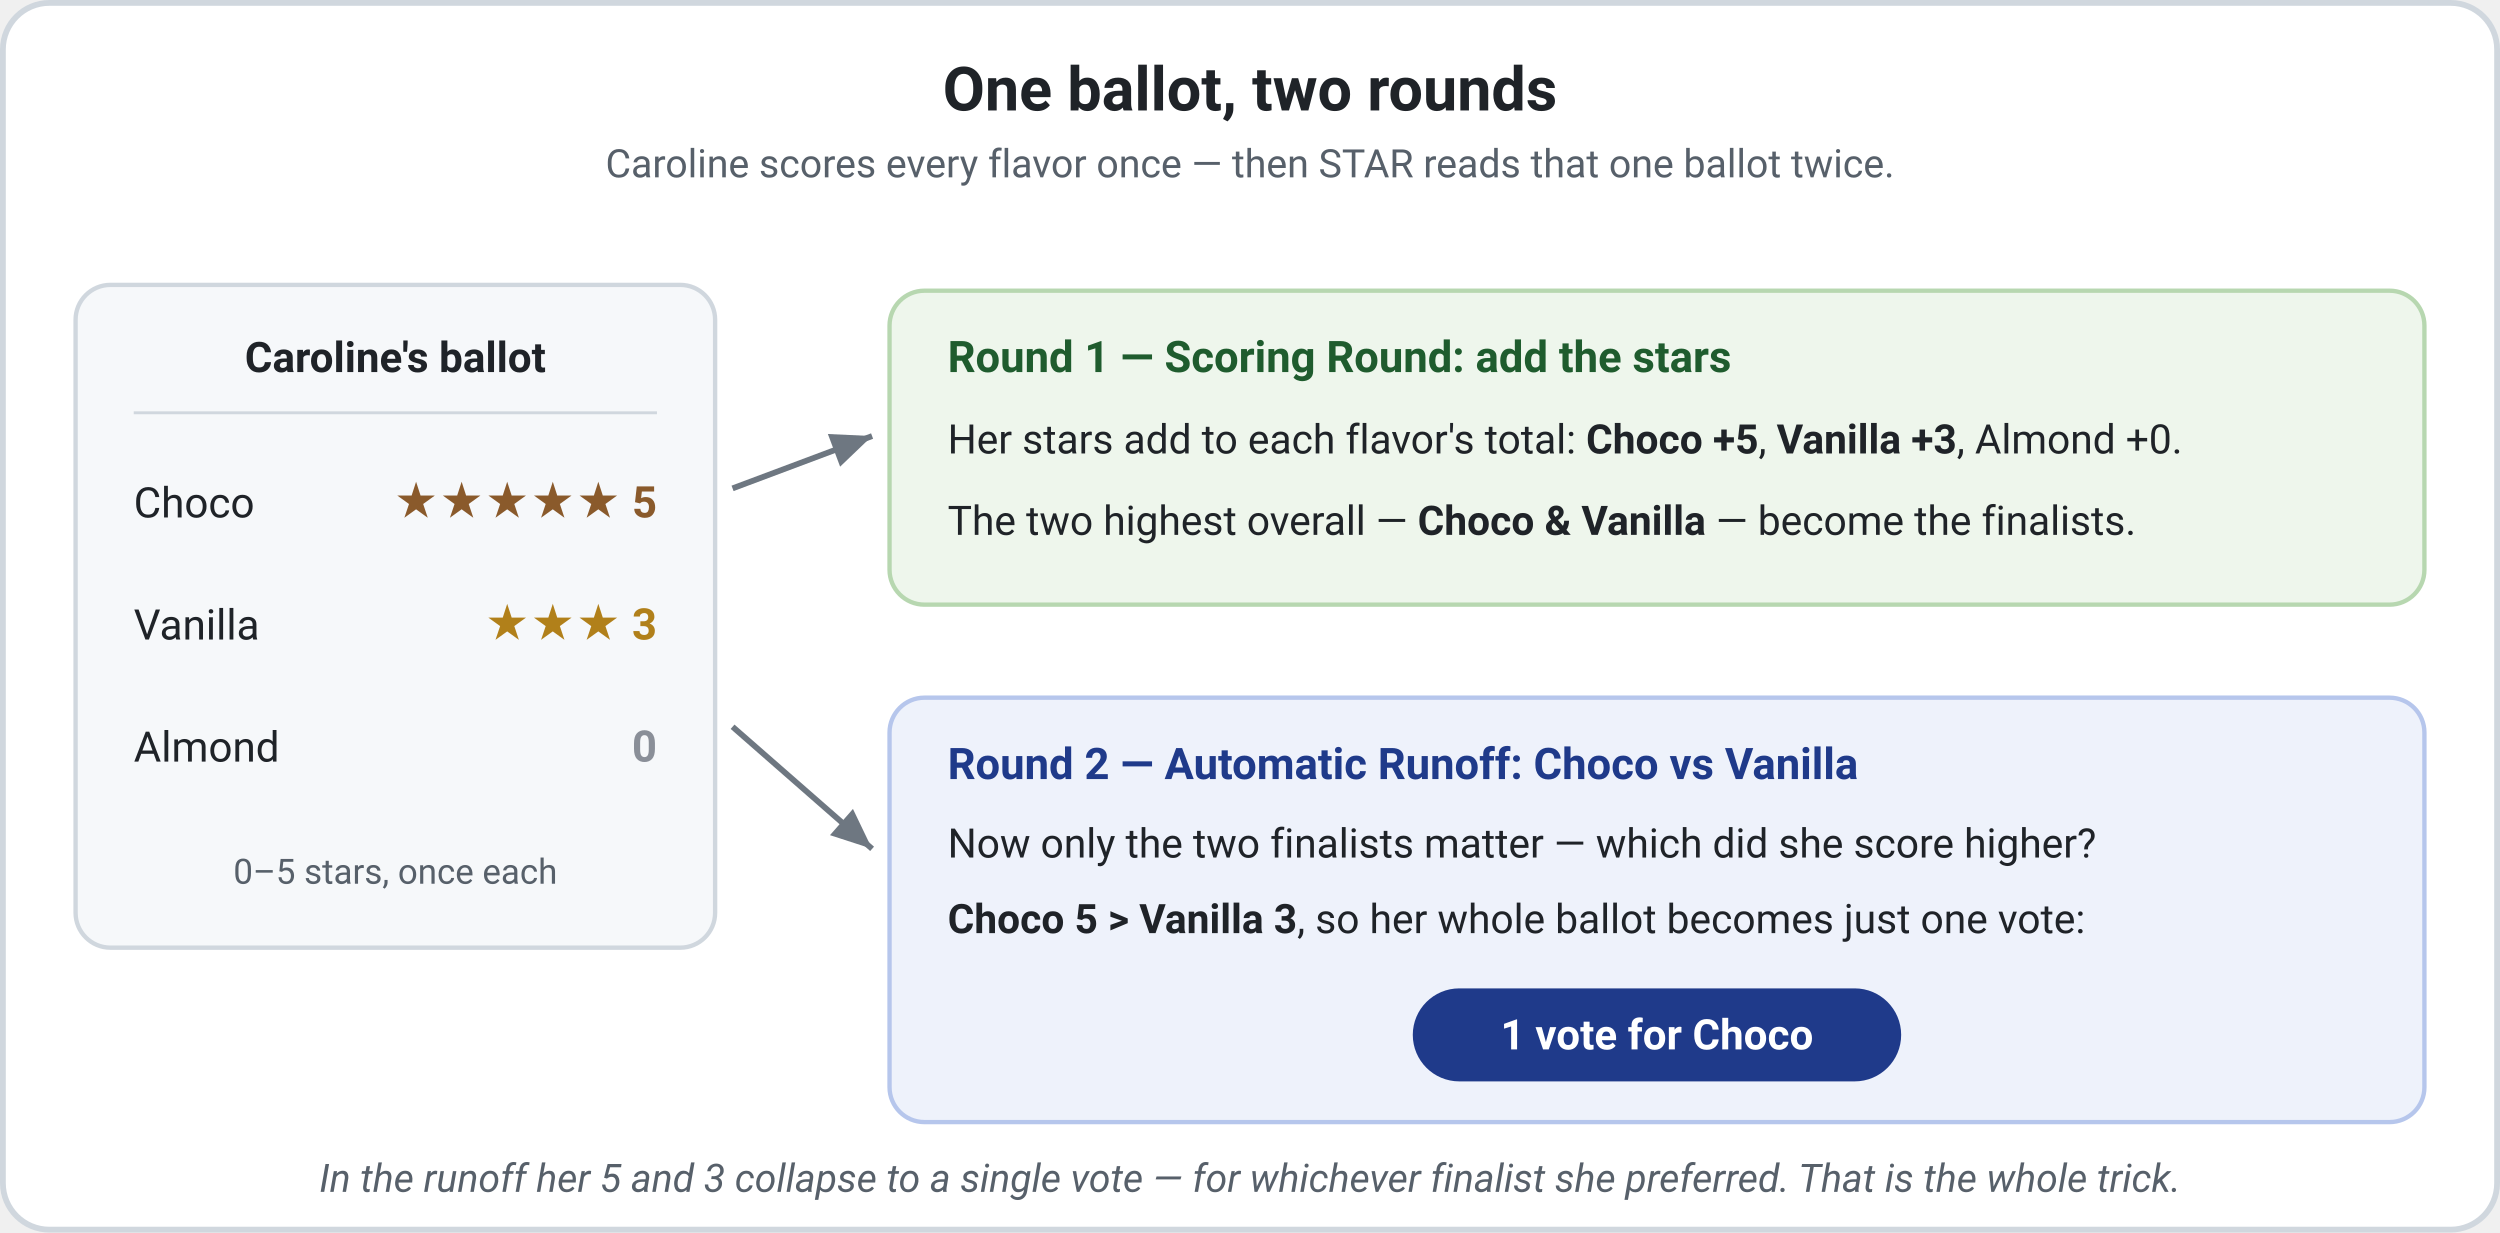
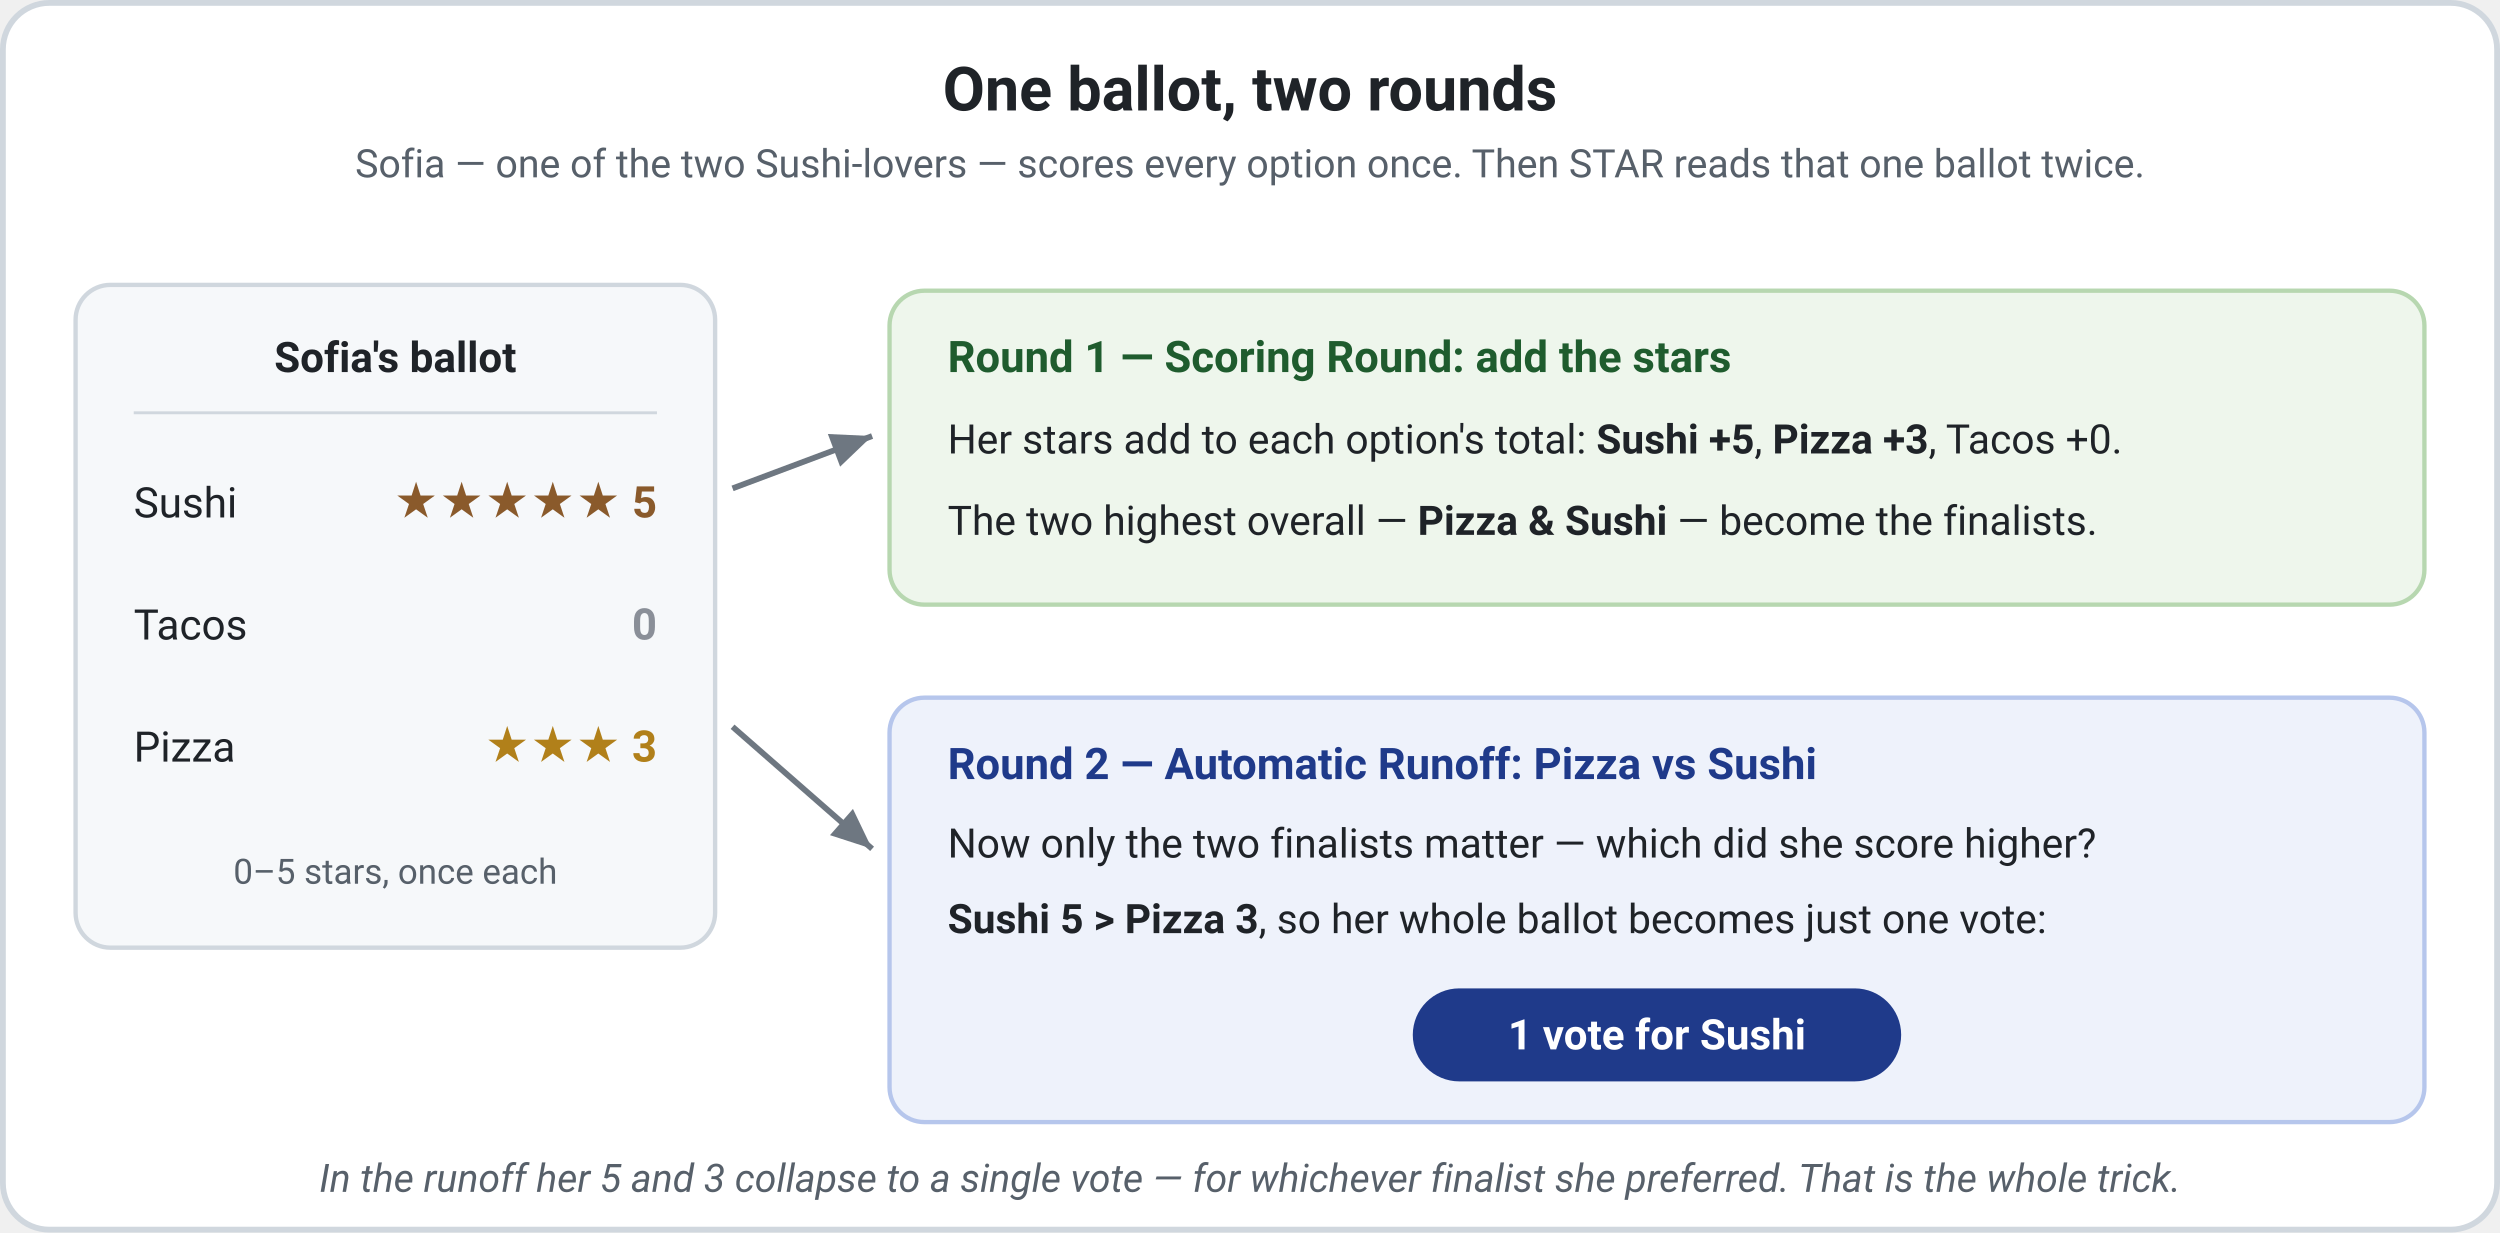
<svg xmlns="http://www.w3.org/2000/svg" viewBox="0 0 860 424" font-family="-apple-system, BlinkMacSystemFont, 'Segoe UI', Roboto, Helvetica, Arial, sans-serif">
  <rect x="1" y="1" width="858" height="422" rx="16" fill="#ffffff" stroke="#d0d7de" stroke-width="2" />
  <text x="430" y="38" text-anchor="middle" font-size="21" font-weight="700" fill="#1f2328">One ballot, two rounds</text>
-   <text x="430" y="61" text-anchor="middle" font-size="13.5" fill="#57606a">Caroline scores every flavor once — then STAR reads that one ballot twice.</text>
+   <text x="430" y="61" text-anchor="middle" font-size="13.5" fill="#57606a">Sofia — one of the two Sushi-lovers — scores every option once. Then STAR reads that one ballot twice.</text>
  <rect x="26" y="98" width="220" height="228" rx="12" fill="#f6f8fa" stroke="#d0d7de" stroke-width="1.5" />
-   <text x="136" y="128" text-anchor="middle" font-size="14.5" font-weight="700" fill="#1f2328">Caroline's ballot</text>
+   <text x="136" y="128" text-anchor="middle" font-size="14.5" font-weight="700" fill="#1f2328">Sofia's ballot</text>
  <line x1="46" y1="142" x2="226" y2="142" stroke="#d0d7de" stroke-width="1" />
-   <text x="46" y="178" font-size="14.5" fill="#1f2328">Choco</text>
+   <text x="46" y="178" font-size="14.5" fill="#1f2328">Sushi</text>
  <text x="226" y="178" text-anchor="end" font-size="15" font-weight="700" fill="#8a5a2b">★★★★★ 5</text>
-   <text x="46" y="220" font-size="14.5" fill="#1f2328">Vanilla</text>
-   <text x="226" y="220" text-anchor="end" font-size="15" font-weight="700" fill="#b1801a">★★★ 3</text>
-   <text x="46" y="262" font-size="14.5" fill="#1f2328">Almond</text>
-   <text x="226" y="262" text-anchor="end" font-size="15" font-weight="700" fill="#8a8f98">0</text>
+   <text x="46" y="220" font-size="14.5" fill="#1f2328">Tacos</text>
+   <text x="226" y="220" text-anchor="end" font-size="15" font-weight="700" fill="#8a8f98">0</text>
+   <text x="46" y="262" font-size="14.5" fill="#1f2328">Pizza</text>
+   <text x="226" y="262" text-anchor="end" font-size="15" font-weight="700" fill="#b1801a">★★★ 3</text>
  <text x="136" y="304" text-anchor="middle" font-size="12" fill="#57606a">0–5 stars, once each</text>
  <defs>
    <marker id="ah" markerWidth="10" markerHeight="10" refX="7" refY="3" orient="auto" markerUnits="strokeWidth">
      <path d="M0,0 L7,3 L0,6 Z" fill="#6e7781" />
    </marker>
  </defs>
  <line x1="252" y1="168" x2="300" y2="150" stroke="#6e7781" stroke-width="2" marker-end="url(#ah)" />
  <line x1="252" y1="250" x2="300" y2="292" stroke="#6e7781" stroke-width="2" marker-end="url(#ah)" />
  <rect x="306" y="100" width="528" height="108" rx="12" fill="#eef6ec" stroke="#b7d7b0" stroke-width="1.5" />
  <text x="326" y="128" font-size="15" font-weight="700" fill="#1f5c2e">Round 1 — Scoring Round: add the stars</text>
-   <text x="326" y="156" font-size="14" fill="#1f2328">Her stars add to each flavor's total:  <tspan font-weight="700">Choco +5</tspan>, <tspan font-weight="700">Vanilla +3</tspan>, Almond +0.</text>
-   <text x="326" y="184" font-size="14" fill="#1f2328">The two highest overall — <tspan font-weight="700">Choco &amp; Vanilla</tspan> — become the finalists.</text>
+   <text x="326" y="156" font-size="14" fill="#1f2328">Her stars add to each option's total:  <tspan font-weight="700">Sushi +5</tspan>, <tspan font-weight="700">Pizza +3</tspan>, Tacos +0.</text>
+   <text x="326" y="184" font-size="14" fill="#1f2328">The two highest overall — <tspan font-weight="700">Pizza &amp; Sushi</tspan> — become the finalists.</text>
  <rect x="306" y="240" width="528" height="146" rx="12" fill="#eef2fb" stroke="#b6c6ec" stroke-width="1.5" />
-   <text x="326" y="268" font-size="15" font-weight="700" fill="#1f3a8a">Round 2 — Automatic Runoff: Choco vs Vanilla</text>
+   <text x="326" y="268" font-size="15" font-weight="700" fill="#1f3a8a">Round 2 — Automatic Runoff: Pizza vs Sushi</text>
  <text x="326" y="295" font-size="14" fill="#1f2328">Now only the two finalists matter — which did she score higher?</text>
  <text x="326" y="321" font-size="14" fill="#1f2328">
-     <tspan font-weight="700">Choco 5 &gt; Vanilla 3</tspan>, so her whole ballot becomes just one vote:</text>
+     <tspan font-weight="700">Sushi 5 &gt; Pizza 3</tspan>, so her whole ballot becomes just one vote:</text>
  <rect x="486" y="340" width="168" height="32" rx="16" fill="#1f3a8a" />
-   <text x="570" y="361" text-anchor="middle" font-size="14.5" font-weight="700" fill="#ffffff">1 vote for Choco</text>
+   <text x="570" y="361" text-anchor="middle" font-size="14.5" font-weight="700" fill="#ffffff">1 vote for Sushi</text>
  <text x="430" y="410" text-anchor="middle" font-size="13.5" font-style="italic" fill="#57606a">In the runoff her 5 and 3 collapse to a single vote — for whichever finalist she preferred. That is the whole trick.</text>
</svg>
